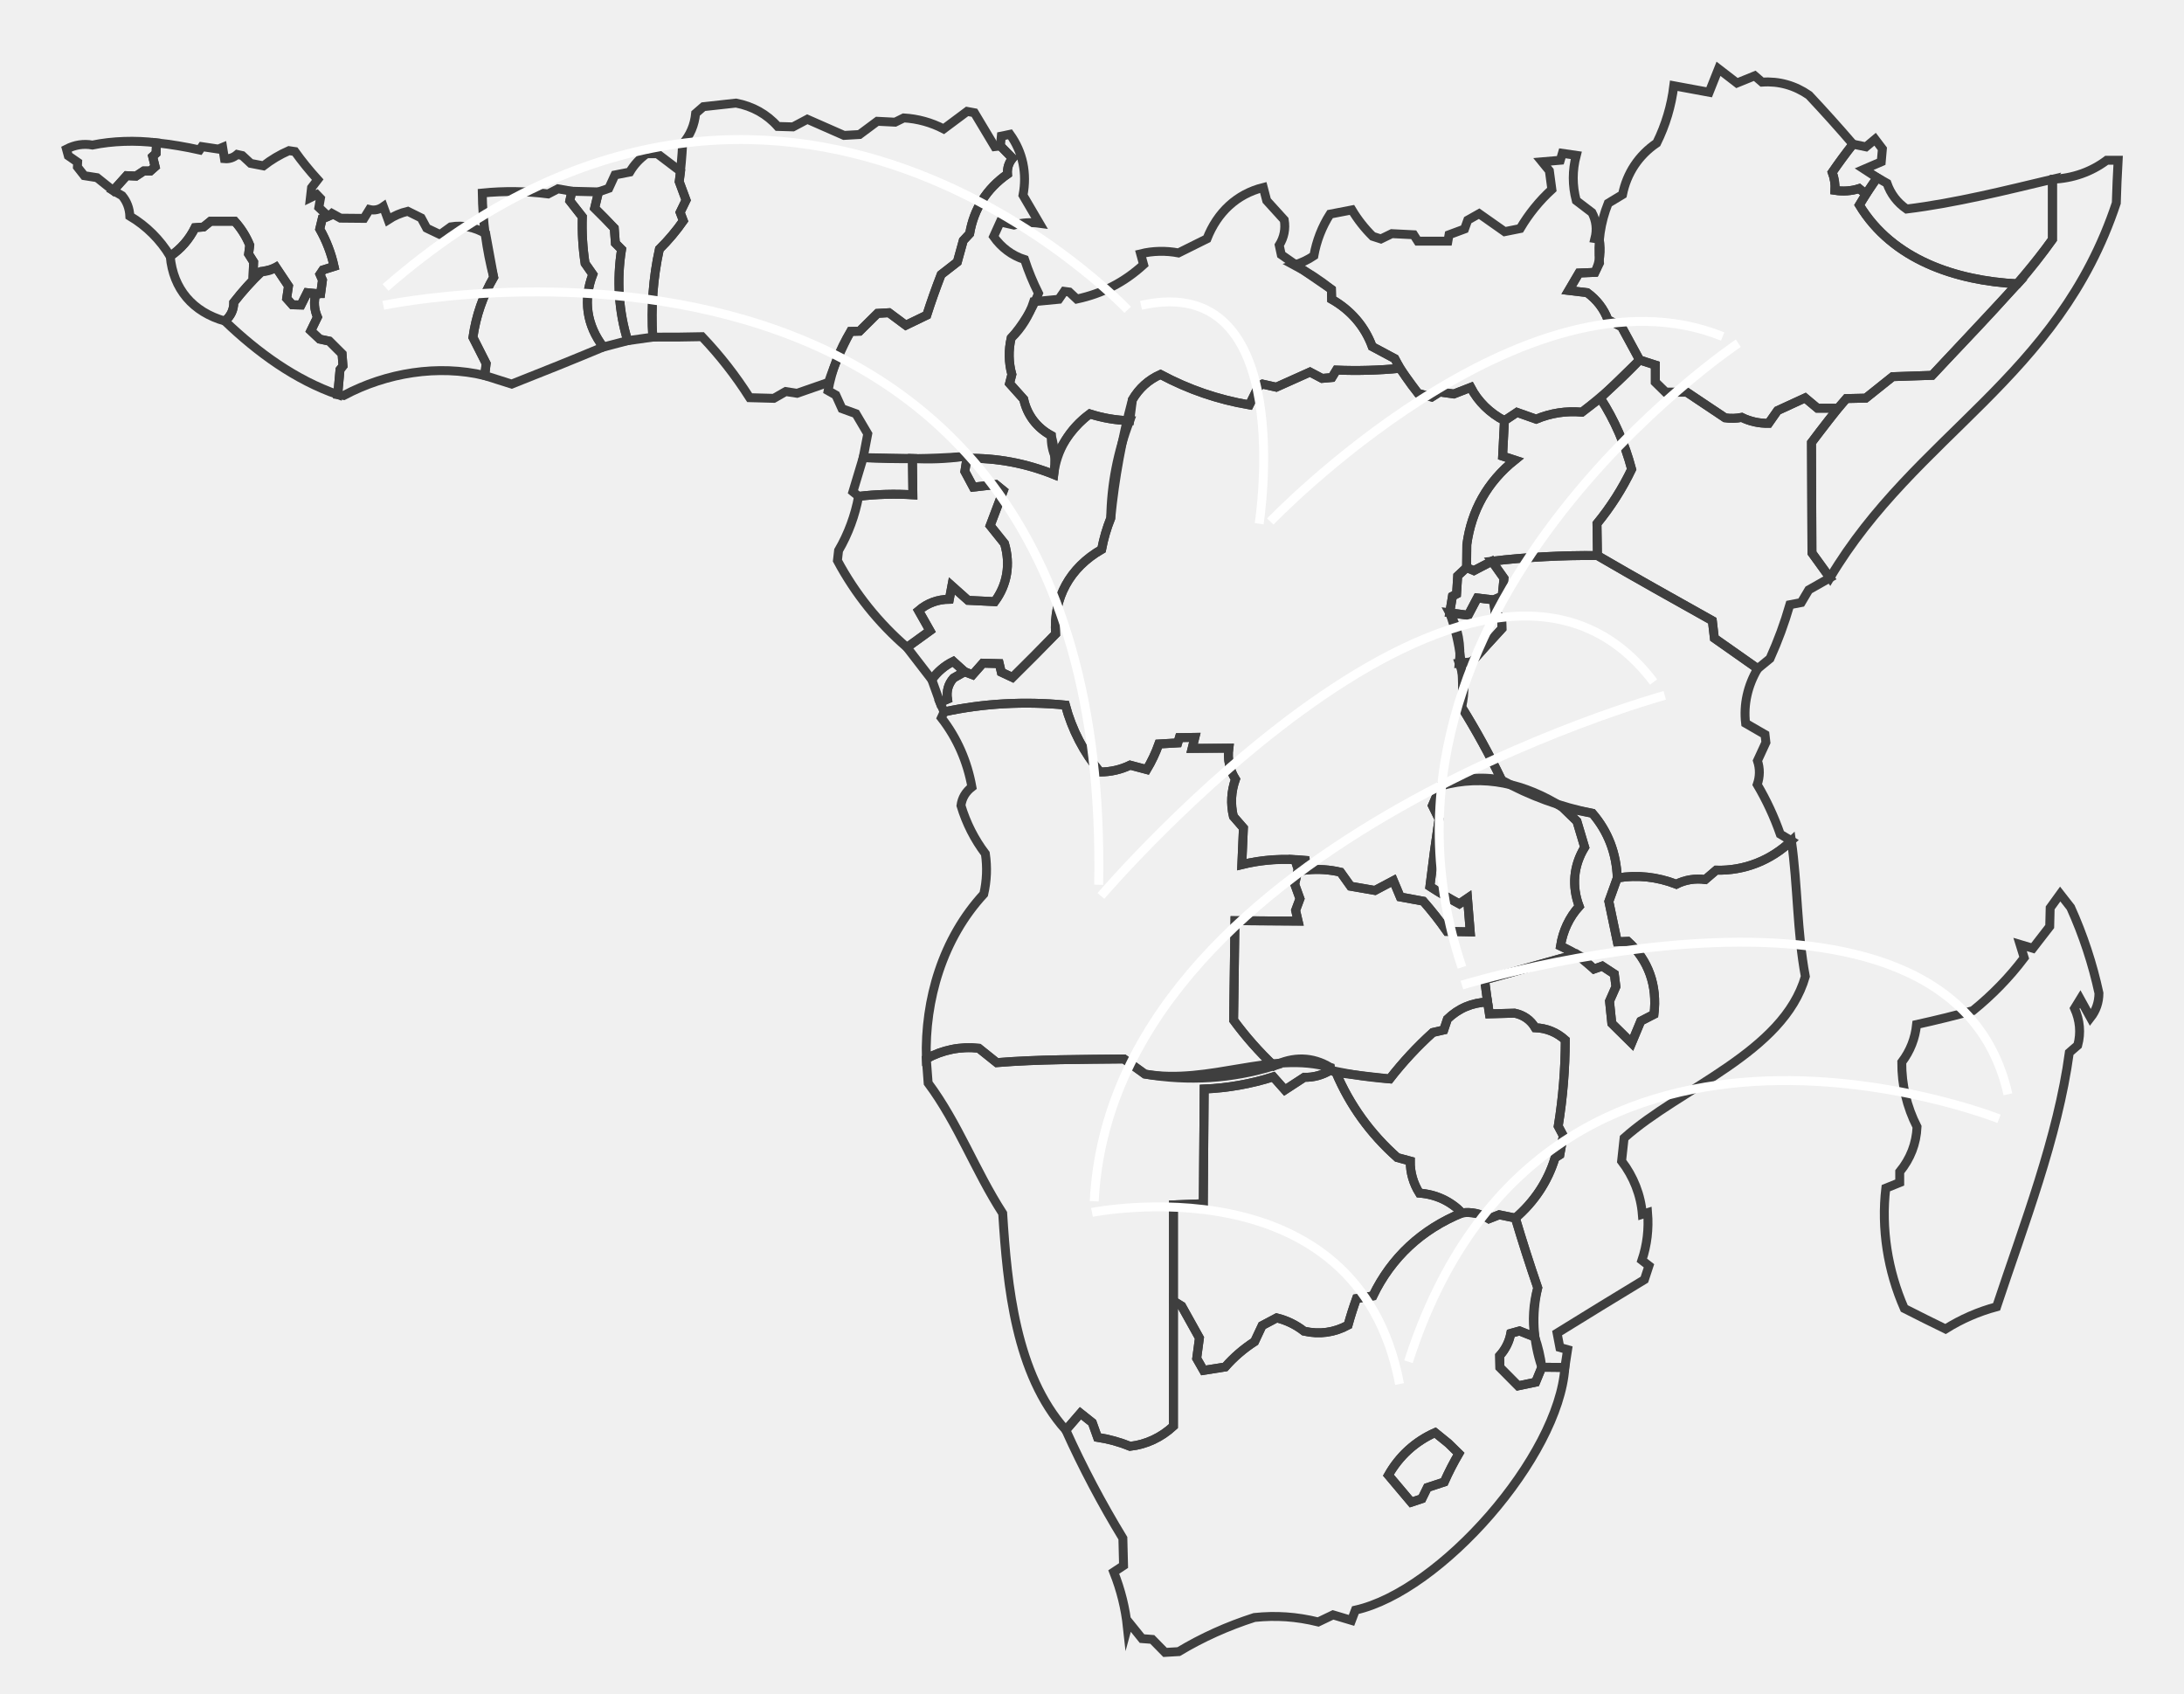
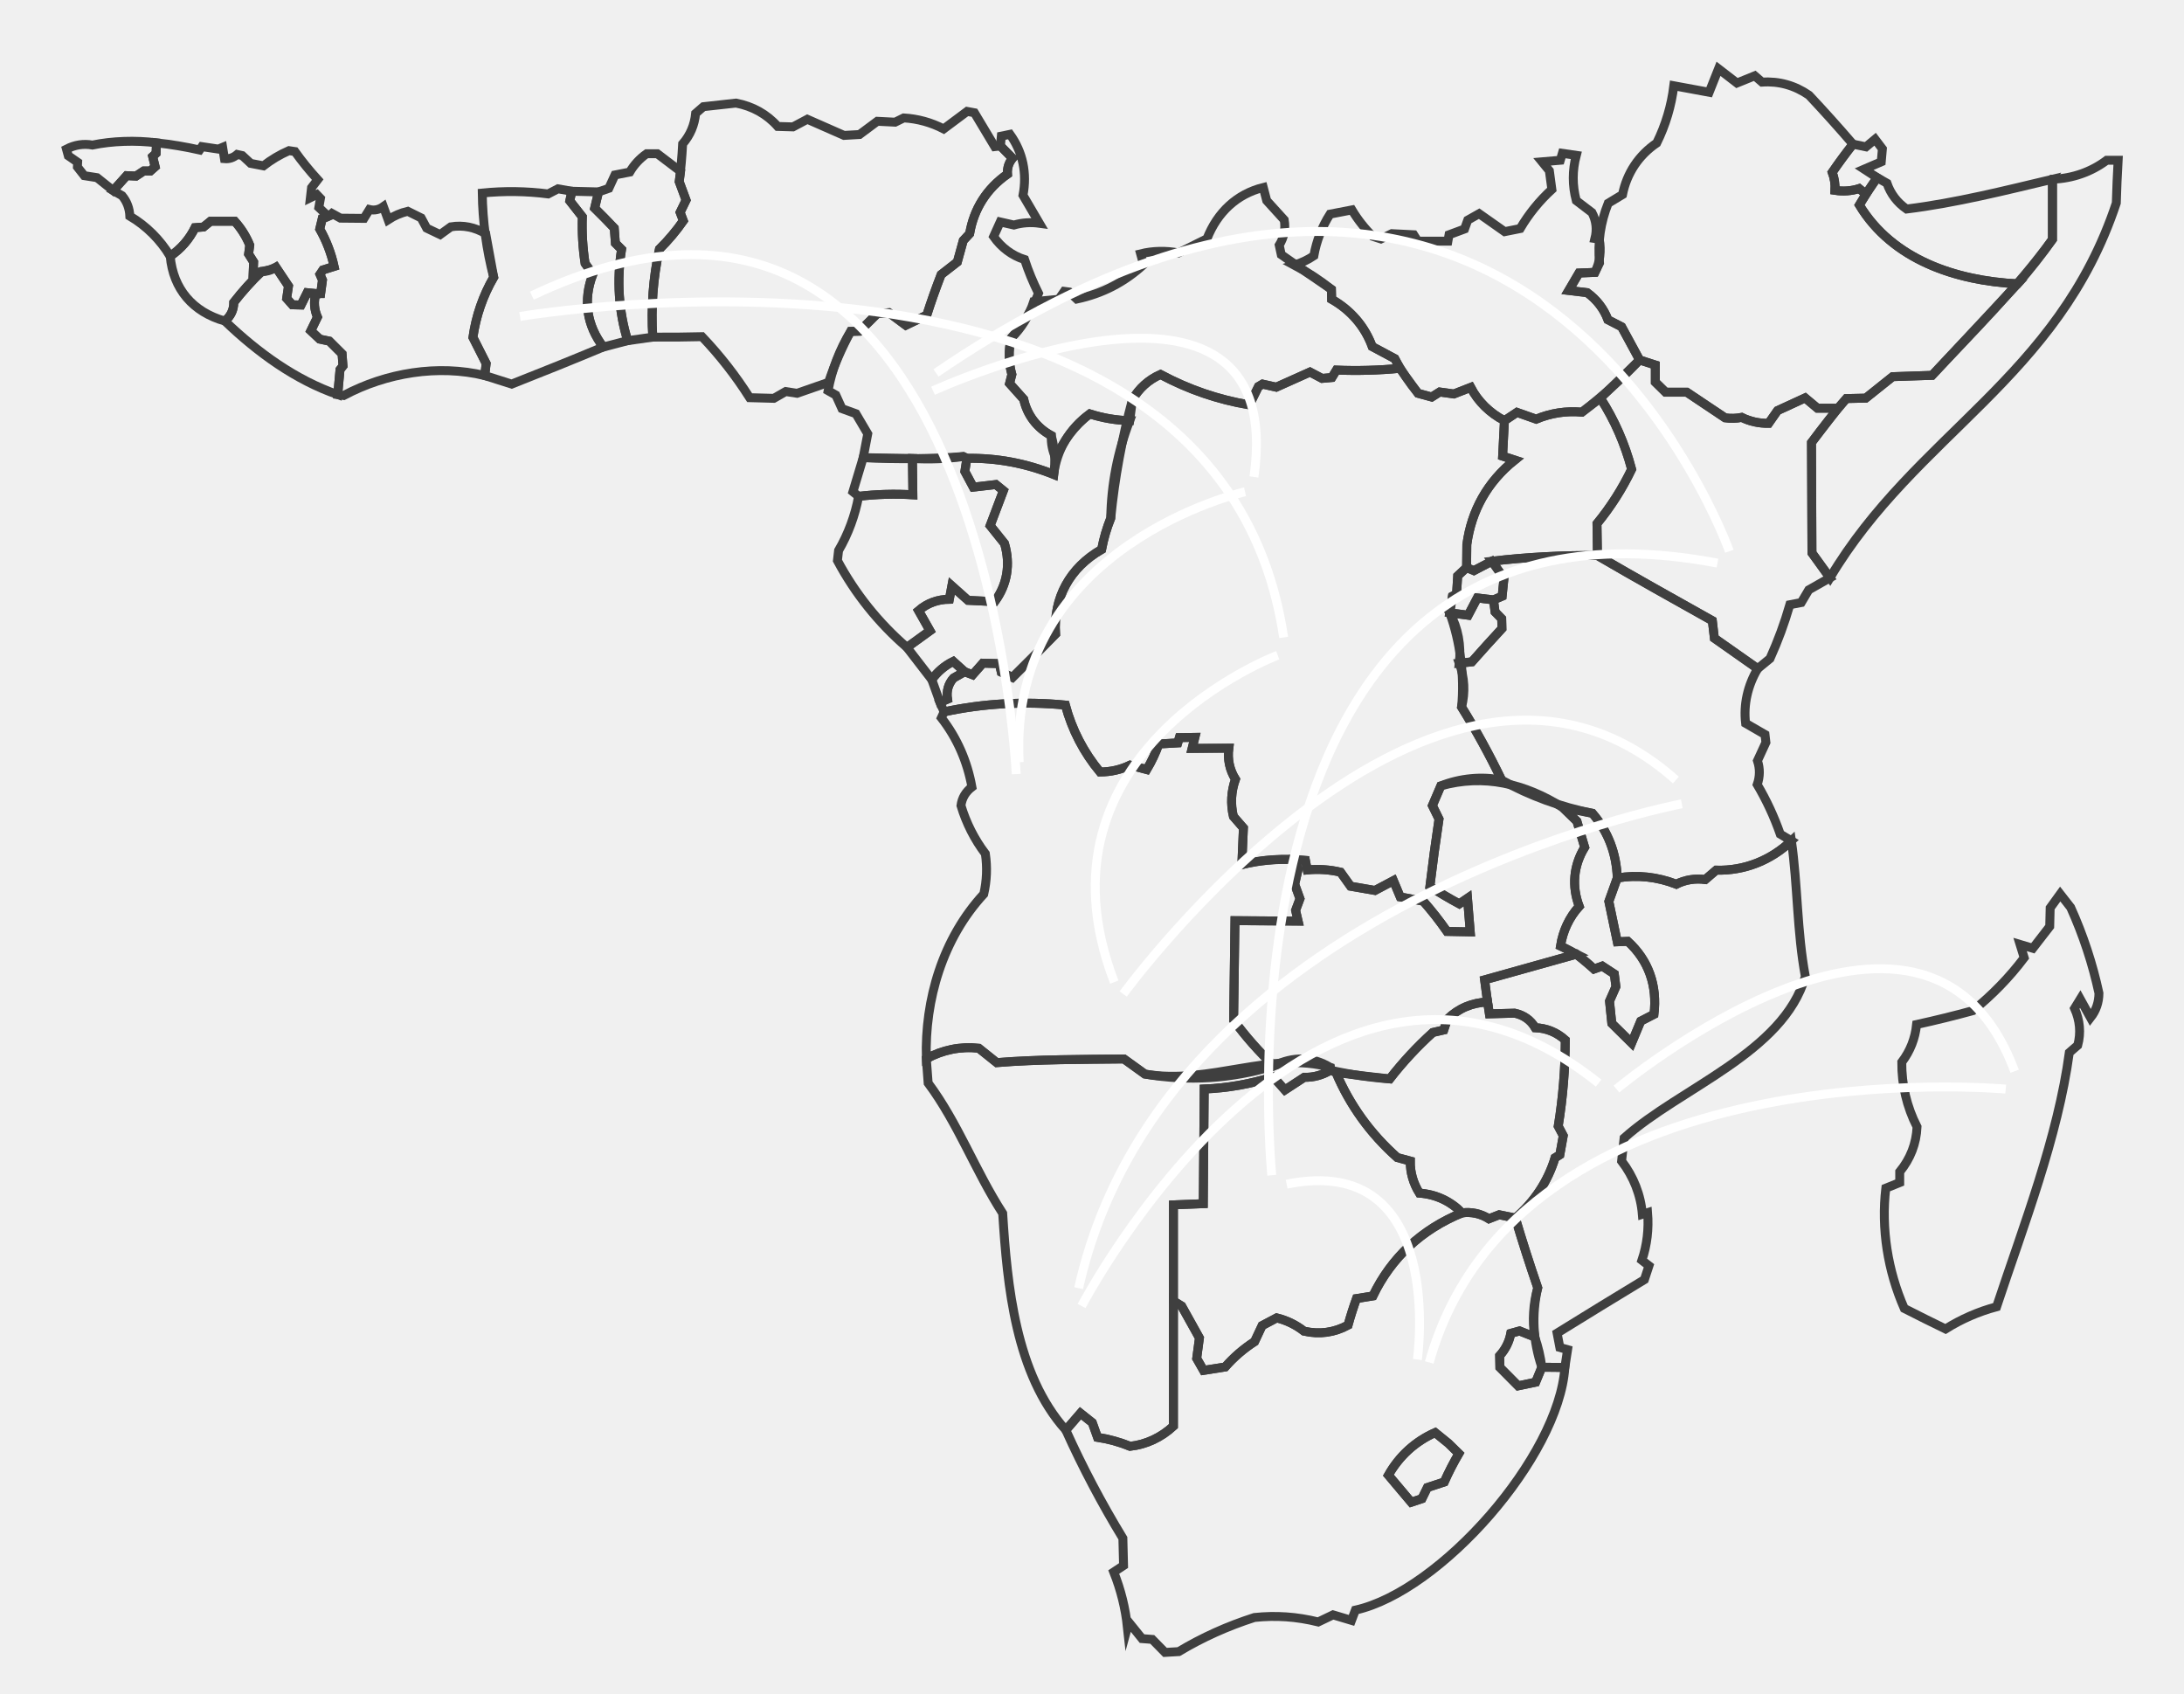
- <svg xmlns="http://www.w3.org/2000/svg" version="1.1" x="0px" y="0px" width="245px" height="190px" viewBox="0 0 245 190" enable-background="new 0 0 245 190" xml:space="preserve">
-   <g id="Layer_1">
+ <svg xmlns="http://www.w3.org/2000/svg" version="1.1" id="Layer_1" x="0px" y="0px" viewBox="0 0 245 190" enable-background="new 0 0 245 190" xml:space="preserve">
+   <g id="Layer_1_1_">
    <path fill="none" stroke="#3F3F3F" stroke-miterlimit="10" d="M145.266,96.437l0.358,1.074l-0.384,1.675l0.588,1.628l-0.486,1.305   l0.281,1.206l-7.084-0.05l-0.153,11.164c1.354,1.844,2.863,3.551,4.526,5.12c-4.734,1.453-9.567,1.758-14.474,0.926l-2.353-1.696   c-4.742,0.053-9.63,0.037-14.269,0.411l-2.02-1.616c-2.048-0.226-4.051,0.18-5.882,1.18c-0.187-6.635,1.83-13.477,6.444-18.475   c0.342-1.498,0.402-3.01,0.179-4.525c-1.219-1.607-2.148-3.443-2.736-5.399c0.107-0.84,0.516-1.535,1.227-2.083   c-0.515-2.873-1.668-5.505-3.427-7.761l0.307-0.666c4.37-0.955,9.031-1.209,13.604-0.764c0.742,2.766,2.056,5.303,3.887,7.506   c1.182-0.002,2.32-0.258,3.376-0.767l1.867,0.495c0.544-0.908,0.998-1.869,1.355-2.868l2.123-0.123l0.179-0.593l1.739-0.025   l-0.307,1.235l4.117-0.025c-0.16,1.254,0.08,2.42,0.742,3.488c-0.484,1.367-0.561,2.756-0.23,4.168l1.125,1.293l-0.179,4.112   C141.218,96.518,143.287,96.326,145.266,96.437z M105.45,78.794l-0.921-2.56c0.635-0.877,1.442-1.566,2.404-2.041l1.279,1.156   l-1.253,0.713c-0.584,0.669-0.806,1.457-0.665,2.363L105.45,78.794z" />
    <path fill="none" stroke="#3F3F3F" stroke-miterlimit="10" d="M163.703,74.39c0.222-1.989-0.132-3.939-1.074-5.648l2.071,0.27   l1.023-1.938l1.816,0.221l0.179,1.349l0.742,0.761l0.026,1.105c-1.135,1.228-2.259,2.472-3.376,3.734L163.703,74.39z" />
    <path fill="none" stroke="#3F3F3F" stroke-miterlimit="10" d="M73.228,37.817l-2.813,0.394c-1.017-3.256-1.239-6.798-0.69-10.238   l-0.69-0.695l-0.128-1.69c-0.719-0.761-1.452-1.508-2.199-2.241l0.435-1.821l1.151-0.4l0.69-1.5l1.662-0.325   c0.481-0.82,1.112-1.505,1.892-2.054h1.202l2.608,1.979l-0.153,1.15l0.767,2.072l-0.665,1.371l0.358,0.946   c-0.798,1.142-1.695,2.205-2.685,3.181C73.265,31.134,73.017,34.503,73.228,37.817z" />
    <path fill="none" stroke="#3F3F3F" stroke-miterlimit="10" d="M164.01,136.053c-4.519,1.842-7.928,5.009-9.999,9.317l-1.841,0.297   c-0.354,0.98-0.67,1.972-0.946,2.977c-1.552,0.843-3.201,1.066-4.935,0.679c-0.919-0.715-1.939-1.213-3.069-1.493l-1.637,0.868   l-0.844,1.796c-1.231,0.794-2.331,1.743-3.299,2.844l-2.429,0.384l-0.767-1.344l0.307-2.294l-1.995-3.581l-0.921-0.567v-10.782   l3.35-0.132l0.102-12.862c2.628-0.106,5.232-0.567,7.748-1.366l1.304,1.469l2.174-1.418c1.039,0.03,2.038-0.247,2.941-0.798   l0.614,0.257c1.555,3.67,3.863,6.87,6.879,9.543l1.458,0.392c-0.019,1.277,0.335,2.496,1.023,3.596   C161.096,133.981,162.69,134.721,164.01,136.053z" />
    <path fill="none" stroke="#3F3F3F" stroke-miterlimit="10" d="M115.96,33.843l2.813-0.272l0.614-0.89l0.563,0.074l0.844,0.791   c2.896-0.622,5.319-1.88,7.493-3.861l-0.332-1.215c1.358-0.338,2.839-0.367,4.245-0.099l3.197-1.589   c1.16-2.961,3.341-5.011,6.316-5.754l0.384,1.473l1.969,2.168c0.169,1.012-0.019,1.957-0.563,2.834l0.23,1.067   c1.858,1.312,3.733,2.608,5.626,3.889l0.026,1.113c2.144,1.219,3.719,3.037,4.552,5.306l2.532,1.355l0.563,1.083   c-2.323,0.227-4.78,0.294-7.109,0.197l-0.511,0.836l-1.1,0.098l-1.355-0.713l-3.785,1.697l-1.534-0.344l-0.46,0.27l-1.023,2.064   c-3.556-0.612-6.783-1.718-9.973-3.417c-1.348,0.608-2.396,1.551-3.145,2.827l-0.307,2.358c-1.527-0.042-3.019-0.296-4.475-0.761   c-1.704,1.315-2.976,2.983-3.81,4.982c-0.377-0.804-0.548-1.655-0.511-2.551c-1.615-0.87-2.708-2.301-3.094-4.076l-1.585-1.77   l0.256-1.008c-0.369-1.341-0.391-2.719-0.077-4.088C114.569,36.85,115.465,35.387,115.96,33.843z" />
    <path fill="none" stroke="#3F3F3F" stroke-miterlimit="10" d="M54.382,42.127c-5.244-1.258-11.02-0.324-15.829,2.238l-0.665-0.098   l0.256-2.803l0.332-0.418l-0.102-1.354l-1.432-1.429l-1.074-0.222l-0.997-0.937l0.742-1.53c-0.374-0.874-0.433-1.755-0.179-2.644   h0.537l0.205-1.509l-0.281-0.644l0.332-0.495l1.253-0.396c-0.328-1.478-0.867-2.884-1.611-4.195l0.281-1.169   c0.423-0.088,0.789-0.279,1.1-0.573l0.946,0.523l2.634,0.025l0.614-0.996c0.554,0.133,1.074,0.025,1.56-0.324l0.537,1.47   c0.675-0.442,1.408-0.758,2.199-0.946l1.509,0.747l0.614,1.145l1.509,0.721l1.202-0.87c1.384-0.224,2.695,0.045,3.913,0.771   l0.895,4.887c-1.21,2.093-1.985,4.345-2.327,6.744l1.483,2.931L54.382,42.127z" />
    <path fill="none" stroke="#3F3F3F" stroke-miterlimit="10" d="M108.467,51.41l-0.409-0.196c-3.672,0.272-7.424,0.313-11.226,0.123   l0.511-2.674l-1.33-2.259l-1.56-0.565l-0.69-1.523l-0.869-0.492c0.406-2.311,1.287-4.612,2.532-6.647l0.997-0.025l2.02-1.999   l1.279-0.074l1.892,1.407l2.353-1.135c0.494-1.54,1.021-3.028,1.611-4.55l1.816-1.412l0.665-2.407l0.716-0.77   c0.474-2.787,1.916-5.052,4.245-6.682c-0.046-0.678,0.142-1.271,0.563-1.778l-1.355-1.379l0.102-1.105l0.972-0.201   c1.443,2.015,1.929,4.36,1.458,6.837l1.841,3.14c-0.968-0.135-1.933-0.069-2.864,0.199l-1.534-0.348l-0.742,1.641   c0.881,1.241,2.051,2.122,3.478,2.582c0.427,1.299,0.948,2.564,1.56,3.789c-0.729,1.831-1.809,3.607-3.069,5.012   c-0.314,1.369-0.292,2.747,0.077,4.088l-0.256,1.008l1.585,1.77c0.387,1.775,1.48,3.206,3.094,4.076   c0.403,1.472,0.496,2.872,0.281,4.366C115.069,51.963,111.837,51.358,108.467,51.41z" />
-     <path fill="none" stroke="#3F3F3F" stroke-miterlimit="10" d="M168.767,47.189l-0.205,3.975l1.355,0.441   c-3.069,2.459-4.854,5.666-5.37,9.486l-0.026,2.574l-0.997,0.932l-0.128,2.035l-0.46,0.245l-0.307,1.864   c1.187,3.25,1.674,7.086,1.33,10.57c1.654,2.664,3.086,5.271,4.501,8.2c-2.225-0.451-4.693-0.212-6.828,0.644l-0.946,2.207   l0.742,1.515c-0.379,2.514-0.72,5.033-1.023,7.557c1.071,0.697,2.172,1.35,3.299,1.955l0.921-0.627l0.307,3.769l-2.608-0.05   c-0.824-1.18-1.71-2.311-2.66-3.392l-2.583-0.476l-0.767-1.828l-2.071,1.101l-2.736-0.476l-1.125-1.576   c-1.232-0.288-2.476-0.372-3.734-0.25l-0.205-1.074c-2.407-0.257-4.824-0.096-7.135,0.474l0.179-4.112l-1.125-1.293   c-0.331-1.412-0.254-2.801,0.23-4.168c-0.662-1.068-0.902-2.234-0.742-3.488l-4.117,0.025l0.307-1.235L132.3,82.74l-0.179,0.593   l-2.123,0.123c-0.358,0.999-0.811,1.96-1.355,2.868l-1.867-0.495c-1.055,0.509-2.194,0.765-3.376,0.767   c-1.831-2.203-3.145-4.739-3.887-7.506c-4.573-0.445-9.235-0.191-13.604,0.764l-0.46-1.059l0.844-0.369   c-0.141-0.906,0.08-1.694,0.665-2.363l1.253-0.713l0.895,0.344l1.151-1.303l1.841,0.049l0.23,0.959l1.253,0.59   c1.633-1.611,3.246-3.235,4.833-4.866c-0.267-4.066,1.589-7.433,5.166-9.492c0.237-1.234,0.559-2.342,1.023-3.505   c0.451-4.525,1.25-8.879,2.429-13.295c0.749-1.277,1.797-2.22,3.145-2.827c3.191,1.7,6.417,2.805,9.973,3.417l1.023-2.064   l0.46-0.27l1.534,0.344l3.785-1.697l1.355,0.713l1.1-0.098l0.511-0.836c2.329,0.097,4.786,0.03,7.109-0.197l2.046,2.804   l1.534,0.418l0.895-0.565l1.585,0.221l1.892-0.737C165.819,45.058,167.128,46.33,168.767,47.189z" />
+     <path fill="none" stroke="#3F3F3F" stroke-miterlimit="10" d="M168.767,47.189l-0.205,3.975l1.355,0.441   c-3.069,2.459-4.854,5.666-5.37,9.486l-0.026,2.574l-0.997,0.932l-0.128,2.035l-0.46,0.245l-0.307,1.864   c1.187,3.25,1.674,7.086,1.33,10.57c1.654,2.664,3.086,5.271,4.501,8.2c-2.225-0.451-4.693-0.212-6.828,0.644l-0.946,2.207   l0.742,1.515c-0.379,2.514-0.72,5.033-1.023,7.557c1.071,0.697,2.172,1.35,3.299,1.955l0.921-0.627l0.307,3.769l-2.608-0.05   c-0.824-1.18-1.71-2.311-2.66-3.392l-2.583-0.476l-0.767-1.828l-2.071,1.101l-2.736-0.476l-1.125-1.576   c-1.232-0.288-2.476-0.372-3.734-0.25l-0.205-1.074c-2.407-0.257-4.824-0.096-7.135,0.474l0.179-4.112l-1.125-1.293   c-0.331-1.412-0.254-2.801,0.23-4.168c-0.662-1.068-0.902-2.234-0.742-3.488l-4.117,0.025l0.307-1.235l-1.74,0.027l-0.179,0.593   l-2.123,0.123c-0.358,0.999-0.811,1.96-1.355,2.868l-1.867-0.495c-1.055,0.509-2.194,0.765-3.376,0.767   c-1.831-2.203-3.145-4.739-3.887-7.506c-4.573-0.445-9.235-0.191-13.604,0.764l-0.46-1.059l0.844-0.369   c-0.141-0.906,0.08-1.694,0.665-2.363l1.253-0.713l0.895,0.344l1.151-1.303l1.841,0.049l0.23,0.959l1.253,0.59   c1.633-1.611,3.246-3.235,4.833-4.866c-0.267-4.066,1.589-7.433,5.166-9.492c0.237-1.234,0.559-2.342,1.023-3.505   c0.451-4.525,1.25-8.879,2.429-13.295c0.749-1.277,1.797-2.22,3.145-2.827c3.191,1.7,6.417,2.805,9.973,3.417l1.023-2.064   l0.46-0.27l1.534,0.344l3.785-1.697l1.355,0.713l1.1-0.098l0.511-0.836c2.329,0.097,4.786,0.03,7.109-0.197l2.046,2.804   l1.534,0.418l0.895-0.565l1.585,0.221l1.892-0.737C165.819,45.058,167.128,46.33,168.767,47.189z" />
    <path fill="none" stroke="#3F3F3F" stroke-miterlimit="10" d="M108.211,75.349l-1.279-1.156c-0.962,0.475-1.769,1.164-2.404,2.041   l-2.787-3.614l2.583-1.866l-1.279-2.258c0.98-0.844,2.143-1.263,3.452-1.276l0.281-1.496l1.816,1.619l2.992,0.147   c1.414-1.914,1.782-4.197,1.1-6.521l-1.611-2.01l1.483-3.921l-0.844-0.686l-2.532,0.294l-0.946-1.765l0.23-1.471   c3.37-0.052,6.602,0.554,9.743,1.815c0.324-2.746,1.771-5.157,4.04-6.796c1.456,0.465,2.948,0.719,4.475,0.761   c-1.342,3.47-2.069,7.168-2.123,10.937c-0.464,1.163-0.786,2.271-1.023,3.505c-3.577,2.058-5.432,5.426-5.166,9.492   c-1.587,1.631-3.2,3.255-4.833,4.866l-1.253-0.59l-0.23-0.959l-1.841-0.049l-1.151,1.303L108.211,75.349z" />
    <path fill="none" stroke="#3F3F3F" stroke-miterlimit="10" d="M210.347,15.618l0.818,1.08l-0.128,1.454l-1.918,0.826l1.458,0.951   l-1.253,1.849l-0.767-0.624c-0.872,0.277-1.795,0.342-2.711,0.2c0.038-0.696-0.064-1.371-0.307-2.025   c0.741-1.078,1.517-2.131,2.327-3.158l1.458,0.301L210.347,15.618z" />
    <path fill="none" stroke="#3F3F3F" stroke-miterlimit="10" d="M207.867,16.17c-0.81,1.027-1.586,2.08-2.327,3.158   c0.243,0.653,0.345,1.328,0.307,2.025c0.916,0.142,1.839,0.077,2.711-0.2l0.767,0.624l-0.742,1.222   c3.702,6.121,10.81,8.493,17.747,8.841l-9.59,10.262l-4.424,0.148l-3.018,2.409l-2.174,0.049l-0.946,1.081h-2.301l-1.381-1.155   l-3.094,1.425l-0.997,1.424c-1.052,0.021-2.095-0.203-3.018-0.663c-0.618,0.122-1.24,0.138-1.867,0.049l-4.296-2.874h-2.378   l-1.151-1.131v-1.919l-1.764-0.566l-2.02-3.721l-1.534-0.79c-0.464-1.236-1.25-2.253-2.327-3.039l-2.071-0.247l1.151-1.955   l1.79-0.074l0.511-1.041c-0.217-2.31,0.109-4.55,0.972-6.712l1.611-0.973c0.477-2.395,1.814-4.41,3.836-5.782   c1.003-2.035,1.644-4.179,1.918-6.427l3.964,0.733l1.048-2.634l2.071,1.596l1.995-0.81l0.818,0.709   c1.909-0.132,3.675,0.367,5.268,1.467C204.625,12.484,206.236,14.276,207.867,16.17z" />
    <path fill="none" stroke="#3F3F3F" stroke-miterlimit="10" d="M101.742,72.621c-3.186-2.751-5.818-6.036-7.8-9.74l0.128-1.127   c1.083-1.853,1.852-3.936,2.25-6.078c2.001-0.239,4.064-0.296,6.086-0.172l-0.051-4.07c1.95,0.108,3.765,0.039,5.703-0.221   l0.409,0.196l-0.23,1.471l0.946,1.765l2.532-0.294l0.844,0.686l-1.483,3.921l1.611,2.01c0.682,2.325,0.315,4.608-1.1,6.521   l-2.992-0.147l-1.816-1.619l-0.281,1.496c-1.309,0.012-2.472,0.431-3.452,1.276l1.279,2.258L101.742,72.621z" />
    <path fill="none" stroke="#3F3F3F" stroke-miterlimit="10" d="M67.679,38.926c-3.45,1.438-6.829,2.805-10.28,4.16l-3.018-0.959   l0.153-1.353l-1.483-2.931c0.342-2.4,1.117-4.651,2.327-6.744c-0.804-3.082-1.24-6.288-1.279-9.445   c2.451-0.249,4.966-0.216,7.39,0.1l1.1-0.574l1.56,0.275l-0.23,1.073l1.406,1.794c-0.058,1.748,0.044,3.487,0.307,5.217   l0.869,1.239C65.394,33.644,65.808,36.482,67.679,38.926z" />
-     <path fill="none" stroke="#3F3F3F" stroke-miterlimit="10" d="M35.432,32.929l-0.972-0.099l-0.69,1.384l-0.972-0.025l-0.639-0.717   l0.205-1.385l-1.406-2.105c-0.815,0.367-1.658,0.586-2.557,0.669l0.051-1.264l-0.563-0.893l0.128-0.993   c-0.406-0.994-0.968-1.889-1.688-2.685h-2.711l-0.793,0.647l-0.946,0.075c-0.659,1.32-1.555,2.354-2.787,3.204   c-1.139-1.876-2.661-3.389-4.526-4.498c-0.038-0.874-0.328-1.638-0.869-2.293l-0.997-0.574l1.509-1.674l1.048,0.05l0.869-0.575   h0.742l0.537-0.476l-0.281-1.152l0.384-0.351l0.051-1.179c1.633,0.177,3.275,0.451,4.833,0.803l0.256-0.376l1.841,0.276   l0.486-0.201l0.205,1.279c0.532,0.048,1.009-0.11,1.432-0.476l0.563,0.125l0.946,0.877l1.432,0.275   c0.887-0.691,1.831-1.251,2.864-1.704l0.665,0.1c0.8,1.112,1.615,2.118,2.557,3.155l-0.69,0.9l-0.128,1.123l0.716-0.349   l0.409,0.424l-0.179,1.022l1.048,0.996l-0.665,0.249l-0.281,1.169c0.744,1.312,1.283,2.718,1.611,4.195l-1.253,0.396l-0.332,0.495   l0.281,0.644l-0.205,1.509H35.432z" />
+     <path fill="none" stroke="#3F3F3F" stroke-miterlimit="10" d="M35.432,32.929L34.46,32.83l-0.69,1.384l-0.972-0.025l-0.639-0.717   l0.205-1.385l-1.406-2.105c-0.815,0.367-1.658,0.586-2.557,0.669l0.051-1.264l-0.563-0.893l0.128-0.993   c-0.406-0.994-0.968-1.889-1.688-2.685h-2.711l-0.793,0.647l-0.946,0.075c-0.659,1.32-1.555,2.354-2.787,3.204   c-1.139-1.876-2.661-3.389-4.526-4.498c-0.038-0.874-0.328-1.638-0.869-2.293L12.7,21.377l1.509-1.674l1.048,0.05l0.869-0.575   h0.742l0.537-0.476l-0.281-1.152l0.384-0.351l0.051-1.179c1.633,0.177,3.275,0.451,4.833,0.803l0.256-0.376l1.841,0.276   l0.486-0.201l0.205,1.279c0.532,0.048,1.009-0.11,1.432-0.476l0.563,0.125l0.946,0.877l1.432,0.275   c0.887-0.691,1.831-1.251,2.864-1.704l0.665,0.1c0.8,1.112,1.615,2.118,2.557,3.155l-0.69,0.9l-0.128,1.123l0.716-0.349   l0.409,0.424l-0.179,1.022l1.048,0.996l-0.665,0.249l-0.281,1.169c0.744,1.312,1.283,2.718,1.611,4.195l-1.253,0.396l-0.332,0.495   l0.281,0.644l-0.205,1.509h-0.539V32.929z" />
    <path fill="none" stroke="#3F3F3F" stroke-miterlimit="10" d="M12.699,21.378l-1.816-1.449l-1.432-0.225l-0.767-0.976l0.026-0.526   l-1.048-0.727l-0.205-0.752c0.925-0.476,1.905-0.635,2.915-0.452c2.221-0.462,4.851-0.548,7.186-0.251l-0.051,1.179l-0.384,0.351   l0.281,1.152l-0.537,0.476h-0.742l-0.869,0.575l-1.048-0.05L12.699,21.378z" />
    <path fill="none" stroke="#3F3F3F" stroke-miterlimit="10" d="M96.32,55.676l-0.639-0.515l1.151-3.825l5.524,0.098l0.051,4.07   C100.384,55.379,98.321,55.437,96.32,55.676z" />
    <path fill="none" stroke="#3F3F3F" stroke-miterlimit="10" d="M205.284,64.818l-2.378,1.349l-0.844,1.423l-1.279,0.245   c-0.619,2.13-1.312,4.007-2.225,6.04l-1.381,1.131l-4.859-3.416l-0.23-1.964c-4.306-2.416-8.629-4.818-12.888-7.308l-0.051-3.578   c1.543-1.883,2.838-3.915,3.887-6.103c-0.758-2.866-1.922-5.525-3.503-7.977c1.466-1.427,2.932-2.853,4.398-4.28l1.764,0.566v1.919   l1.151,1.131h2.378l4.296,2.874c0.626,0.089,1.249,0.073,1.867-0.049c0.922,0.46,1.966,0.684,3.018,0.663l0.997-1.424l3.094-1.425   l1.381,1.155h2.301l-2.966,3.854l0.051,12.38L205.284,64.818z" />
    <path fill="none" stroke="#3F3F3F" stroke-miterlimit="10" d="M37.887,44.266c-4.73-1.642-8.944-4.689-12.658-8.249   c0.662-0.558,0.995-1.257,0.997-2.099c0.957-1.229,1.997-2.384,3.12-3.464c0.583,0.014,1.12-0.143,1.611-0.471l1.406,2.105   l-0.205,1.385l0.639,0.717l0.972,0.025l0.69-1.384l0.972,0.099c-0.254,0.888-0.195,1.769,0.179,2.644l-0.742,1.53l0.997,0.937   l1.074,0.222l1.432,1.429l0.102,1.354l-0.332,0.418L37.887,44.266z" />
    <path fill="none" stroke="#3F3F3F" stroke-miterlimit="10" d="M162.476,161.902l1.176,1.15c-0.604,1.032-1.15,2.095-1.637,3.187   l-1.892,0.623l-0.614,1.25l-1.202,0.399l-2.557-3.036c1.211-2.142,3.007-3.785,5.242-4.776L162.476,161.902z" />
    <path fill="none" stroke="#3F3F3F" stroke-miterlimit="10" d="M232.288,101.792c1.396,3.083,2.468,6.35,3.171,9.618   c-0.006,1.033-0.321,1.949-0.946,2.748l-1.151-2.087l-0.639,1.043c0.6,1.342,0.732,2.739,0.358,4.136l-0.946,0.82   c-1.287,9.515-5.123,19.362-8.158,28.514c-2.032,0.544-3.943,1.376-5.728,2.493c-1.55-0.753-3.093-1.521-4.629-2.304   c-1.86-4.234-2.604-8.964-2.071-13.491l1.56-0.631v-1.207c1.202-1.471,1.859-3.159,1.944-5.038   c-1.151-2.252-1.731-4.72-1.713-7.259c0.949-1.253,1.503-2.661,1.662-4.224c2.134-0.468,4.258-0.991,6.316-1.555   c2.172-1.758,4.115-3.757,5.754-5.935l-0.46-1.489l1.432,0.429l1.892-2.444l0.051-2.086l1.125-1.555L232.288,101.792z" />
    <path fill="none" stroke="#3F3F3F" stroke-miterlimit="10" d="M181.425,98.485c2.247-0.373,4.477-0.13,6.623,0.701   c0.995-0.504,2.115-0.676,3.248-0.525l1.227-1.05c3.149,0.087,6.127-1.09,8.439-3.293c0.706,4.957,0.623,10.243,1.56,15.216   c-2.458,8.549-14.057,12.499-20.33,18.122l-0.281,2.584c1.341,1.746,2.152,3.807,2.327,5.972l0.588-0.185   c0.152,1.821-0.06,3.627-0.639,5.344l0.793,0.615l-0.511,1.555c-3.221,1.949-6.585,4.01-9.794,5.999l0.307,1.608l0.869,0.246   l-0.307,1.999l-2.583-0.027c-0.991-2.942-1.151-5.877-0.46-8.91c-0.889-2.589-1.725-5.196-2.506-7.819   c2.125-1.826,3.652-4.12,4.45-6.761l0.537-0.34l0.384-2.139l-0.563-1.066c0.522-3.233,0.781-6.38,0.793-9.667   c-0.964-0.865-2.08-1.329-3.376-1.38c-0.513-0.868-1.28-1.412-2.302-1.632l-2.839,0.076c-0.199-1.268-0.378-2.538-0.537-3.812   l10.306-2.884l1.969,1.669l0.921-0.329l1.355,0.886l0.179,1.42l-0.716,1.626l0.256,2.496l2.225,2.198l1.023-2.453l1.483-0.765   c0.39-3.205-0.601-6.063-2.941-8.185l-1.176,0.05l-0.946-4.526L181.425,98.485z" />
    <path fill="none" stroke="#3F3F3F" stroke-miterlimit="10" d="M181.425,98.485l-0.946,2.63l0.946,4.526l1.176-0.05   c2.34,2.122,3.331,4.98,2.941,8.185l-1.483,0.765l-1.023,2.453l-2.225-2.198l-0.256-2.496l0.716-1.626l-0.179-1.42l-1.355-0.886   l-0.921,0.329c-1.09-1.098-2.345-1.959-3.759-2.577c0.265-1.687,0.973-3.212,2.097-4.453c-0.853-2.266-0.644-4.571,0.614-6.627   l-0.869-2.912l-1.585-1.54l3.324,0.646C180.401,93.285,181.331,95.739,181.425,98.485z" />
    <path fill="none" stroke="#3F3F3F" stroke-miterlimit="10" d="M119.565,160.42c-5.644-6.302-6.568-16.18-7.084-24.315   c-3.091-4.793-4.972-10.055-8.362-14.616l-0.205-2.727c1.831-1,3.834-1.406,5.882-1.18l2.02,1.616   c4.639-0.374,9.527-0.358,14.269-0.411l2.353,1.696c7.304,1.239,14.17-2.654,20.79-0.746l0.026,0.309   c-0.903,0.551-1.902,0.828-2.941,0.798l-2.174,1.418l-1.304-1.469c-2.517,0.799-5.12,1.26-7.748,1.366l-0.102,12.862l-3.35,0.132   c0,8.273,0,16.546,0,24.82c-1.378,1.27-3.032,2.055-4.859,2.264c-1.18-0.479-2.4-0.816-3.657-1.008l-0.588-1.646l-1.33-1.057   L119.565,160.42z" />
    <path fill="none" stroke="#3F3F3F" stroke-miterlimit="10" d="M92.945,42.889l-3.529,1.229l-1.279-0.197l-1.33,0.762l-2.711-0.074   c-1.599-2.506-3.308-4.698-5.345-6.842c-1.841,0.046-3.682,0.062-5.524,0.049c-0.211-3.314,0.037-6.683,0.742-9.868   c0.99-0.977,1.887-2.04,2.685-3.181l-0.358-0.946l0.665-1.371l-0.767-2.072c0.183-1.405,0.311-2.818,0.384-4.233   c0.852-0.989,1.331-2.125,1.458-3.421l0.869-0.757l3.657-0.404c1.852,0.352,3.459,1.235,4.68,2.621l1.713,0.05l1.611-0.856   l4.117,1.812l1.739-0.101l1.995-1.484l1.995,0.101l0.972-0.478c1.57,0.092,3.07,0.507,4.475,1.233l2.634-1.964l0.818,0.151   l2.276,3.798l0.639-0.075l1.355,1.379c-0.421,0.507-0.608,1.099-0.563,1.778c-2.329,1.63-3.771,3.895-4.245,6.682l-0.716,0.77   l-0.665,2.407l-1.816,1.412c-0.59,1.522-1.117,3.01-1.611,4.55l-2.353,1.135l-1.892-1.407l-1.279,0.074l-2.02,1.999l-0.997,0.025   C94.433,39.009,93.605,40.915,92.945,42.889z" />
    <path fill="none" stroke="#3F3F3F" stroke-miterlimit="10" d="M167.36,62.955l1.355,1.912l-0.205,2.011l-0.972,0.417l-1.816-0.221   l-1.023,1.938l-2.071-0.27l0.307-1.864l0.46-0.245l0.128-2.035l0.997-0.932l0.818,0.343L167.36,62.955z" />
    <path fill="none" stroke="#3F3F3F" stroke-miterlimit="10" d="M179.405,26.832c0.241,1.292,0.085,2.577-0.486,3.721l-1.79,0.074   l-1.151,1.955l2.071,0.247c1.077,0.785,1.863,1.802,2.327,3.039l1.534,0.79l2.02,3.721c-1.999,2.123-4.163,4.08-6.47,5.852   c-1.774-0.161-3.489,0.103-5.14,0.786l-2.148-0.761l-1.406,0.933c-1.639-0.859-2.948-2.131-3.785-3.734l-1.892,0.737l-1.585-0.221   l-0.895,0.565l-1.534-0.418c-0.994-1.207-1.872-2.514-2.608-3.887l-2.532-1.355c-0.832-2.269-2.408-4.086-4.552-5.306l-0.026-1.113   c-1.305-1.036-2.695-1.944-4.168-2.724c0.784-0.237,1.517-0.584,2.199-1.041c0.297-1.676,0.905-3.247,1.816-4.673l2.455-0.473   c0.644,1.078,1.428,2.075,2.327,2.961l0.921,0.298l1.227-0.596l2.455,0.124l0.46,0.721h3.376l0.128-0.721l1.739-0.646l0.358-0.995   l1.279-0.722l2.864,2.016l1.739-0.348c0.966-1.64,2.151-3.102,3.555-4.386l-0.281-2.1l-0.818-1.002l2.046-0.175l0.23-0.777   l1.56,0.226c-0.449,1.693-0.449,3.385,0,5.076l1.764,1.346c0.477,0.918,0.588,1.888,0.332,2.911L179.405,26.832z" />
    <path fill="none" stroke="#3F3F3F" stroke-miterlimit="10" d="M25.229,36.017c-3.602-1.025-5.794-3.58-6.137-7.273   c1.232-0.85,2.128-1.884,2.787-3.204l0.946-0.075l0.793-0.647h2.711c0.72,0.796,1.282,1.691,1.688,2.685l-0.128,0.993l0.563,0.893   L28.4,30.652l0.946-0.198c-1.122,1.08-2.162,2.235-3.12,3.464C26.224,34.759,25.891,35.459,25.229,36.017z" />
    <path fill="none" stroke="#3F3F3F" stroke-miterlimit="10" d="M226.33,31.84c-6.937-0.348-14.045-2.72-17.747-8.841   c0.623-1.05,1.288-2.074,1.995-3.071l1.1,0.625c0.416,1.205,1.152,2.164,2.199,2.895c5.542-0.685,11.028-2.072,16.392-3.345   l-0.026,0.05c0,2.234,0,4.469,0,6.703C229.023,28.583,227.718,30.245,226.33,31.84z" />
    <path fill="none" stroke="#3F3F3F" stroke-miterlimit="10" d="M205.284,64.818l-2.02-2.794l-0.051-12.38   c1.242-1.693,2.548-3.341,3.913-4.935l2.174-0.049l3.018-2.409l4.424-0.148c4.639-4.965,9.497-9.743,13.502-15.246   c0-2.234,0-4.469,0-6.703l0.026-0.05c2.219-0.087,4.326-0.817,6.061-2.127h1.279c-0.092,1.592-0.16,3.19-0.205,4.799   C230.847,42.529,214.896,48.672,205.284,64.818z" />
    <path fill="none" stroke="#3F3F3F" stroke-miterlimit="10" d="M172.96,153.364l-0.69,1.677l-1.969,0.413l-2.046-2.063l-0.026-1.315   c0.656-0.726,1.073-1.563,1.253-2.51l0.972-0.272l1.713,0.68C172.553,151.077,172.817,152.204,172.96,153.364z" />
    <path fill="none" stroke="#3F3F3F" stroke-miterlimit="10" d="M70.415,38.212l-2.736,0.715c-1.871-2.445-2.286-5.282-1.176-8.151   l-0.869-1.239c-0.262-1.73-0.365-3.469-0.307-5.217l-1.406-1.794l0.23-1.073l2.992,0.075l-0.435,1.821   c0.747,0.733,1.48,1.48,2.199,2.241l0.128,1.69l0.69,0.695C69.177,31.414,69.399,34.955,70.415,38.212z" />
    <path fill="none" stroke="#3F3F3F" stroke-miterlimit="10" d="M179.2,62.317c4.259,2.49,8.582,4.892,12.888,7.308l0.23,1.964   l4.859,3.416c-1.117,1.887-1.608,4.006-1.355,6.131l2.174,1.258l0.102,0.889l-0.946,2.051c0.292,0.883,0.283,1.774-0.026,2.673   c1.043,1.767,1.905,3.624,2.583,5.563l1.253,0.747c-2.311,2.203-5.29,3.381-8.439,3.293l-1.227,1.05   c-1.133-0.151-2.253,0.022-3.248,0.525c-2.146-0.831-4.376-1.073-6.623-0.701c-0.094-2.746-1.024-5.201-2.787-7.253   c-3.557-0.703-7.004-1.963-10.178-3.721c-1.414-2.929-2.847-5.536-4.501-8.2c0.422-1.639,0.327-3.306-0.256-4.922l1.406-0.147   c1.116-1.262,2.24-2.505,3.376-3.734l-0.026-1.105l-0.742-0.761l-0.179-1.349l0.972-0.417l0.205-2.011l-1.355-1.912   C171.189,62.497,175.266,62.279,179.2,62.317z" />
    <path fill="none" stroke="#3F3F3F" stroke-miterlimit="10" d="M167.36,62.955l-2.02,1.054l-0.818-0.343l0.026-2.574   c0.516-3.82,2.302-7.027,5.37-9.486l-1.355-0.441l0.205-3.975l1.406-0.933l2.148,0.761c1.651-0.683,3.366-0.947,5.14-0.786   l2.071-1.572c1.581,2.452,2.745,5.111,3.503,7.977c-1.049,2.188-2.344,4.22-3.887,6.103l0.051,3.578   C175.266,62.279,171.189,62.497,167.36,62.955z" />
    <path fill="none" stroke="#3F3F3F" stroke-miterlimit="10" d="M119.565,160.42l1.637-1.893l1.33,1.057l0.588,1.646   c1.257,0.192,2.477,0.529,3.657,1.008c1.827-0.209,3.481-0.994,4.859-2.264v-14.038l0.921,0.567l1.995,3.581l-0.307,2.294   l0.767,1.344l2.429-0.384c0.968-1.102,2.068-2.05,3.299-2.844l0.844-1.796l1.637-0.868c1.13,0.279,2.15,0.778,3.069,1.493   c1.735,0.387,3.384,0.164,4.935-0.679c0.276-1.004,0.592-1.997,0.946-2.977l1.841-0.297c2.071-4.308,5.48-7.475,9.999-9.317   c1.077-0.138,2.082,0.083,3.018,0.662l1.151-0.45l1.816,0.371c0.781,2.624,1.617,5.23,2.506,7.819   c-0.504,1.799-0.627,3.714-0.332,5.521l-1.713-0.68l-0.972,0.272c-0.18,0.947-0.597,1.784-1.253,2.51l0.026,1.315l2.046,2.063   l1.969-0.413l0.69-1.677l2.583,0.027c-0.68,10.029-13.948,25.101-23.501,27.221l-0.435,1.15l-2.071-0.62l-1.662,0.797   c-2.448-0.602-4.722-0.756-7.16-0.502c-3.024,0.972-5.838,2.238-8.49,3.828l-1.534,0.09l-1.432-1.46l-1.151-0.089l-1.483-1.838   l-0.153,0.562c-0.231-2.139-0.724-4.143-1.534-6.192l1.1-0.727l-0.077-3.065C123.583,168.641,121.448,164.591,119.565,160.42z    M162.476,161.902l-1.483-1.203c-2.235,0.99-4.032,2.634-5.242,4.776l2.557,3.036l1.202-0.399l0.614-1.25l1.892-0.623   c0.487-1.092,1.033-2.155,1.637-3.187L162.476,161.902z" />
    <path fill="none" stroke="#3F3F3F" stroke-miterlimit="10" d="M175.313,90.587l1.585,1.54l0.869,2.912   c-1.258,2.057-1.467,4.361-0.614,6.627c-1.124,1.241-1.832,2.767-2.097,4.453l1.79,0.909l-10.306,2.884l0.332,2.488   c-1.745,0.069-3.247,0.704-4.501,1.91l-0.409,1.225l-1.227,0.281c-1.763,1.595-3.375,3.332-4.833,5.208   c-2.178-0.154-4.486-0.494-6.649-0.978l-0.026-0.309c-1.977-1.218-4.191-1.254-6.316-0.18c-1.664-1.569-3.173-3.276-4.526-5.12   l0.153-11.164l7.084,0.05l-0.281-1.206l0.486-1.305l-0.588-1.628l0.384-1.675l-0.358-1.074l1.176,0.075l0.205,1.074   c1.257-0.122,2.502-0.038,3.734,0.25l1.125,1.576l2.736,0.476l2.071-1.101l0.767,1.828l2.583,0.476   c0.949,1.081,1.836,2.212,2.66,3.392l2.608,0.05l-0.307-3.769l-0.921,0.627c-1.127-0.605-2.228-1.258-3.299-1.955   c0.303-2.524,0.644-5.043,1.023-7.557l-0.742-1.515l0.946-2.207C166.442,86.807,171.065,87.892,175.313,90.587z" />
    <path fill="none" stroke="#3F3F3F" stroke-miterlimit="10" d="M169.994,136.635l-1.816-0.371l-1.151,0.45   c-0.935-0.579-1.941-0.799-3.018-0.662c-1.32-1.332-2.914-2.072-4.782-2.217c-0.688-1.1-1.042-2.319-1.023-3.596l-1.458-0.392   c-3.016-2.673-5.324-5.873-6.879-9.543c2.034,0.27,4.06,0.512,6.035,0.721c1.458-1.876,3.07-3.613,4.833-5.208l1.227-0.281   l0.409-1.225c1.254-1.206,2.756-1.841,4.501-1.91l0.205,1.324l2.839-0.076c1.021,0.22,1.788,0.764,2.302,1.632   c1.295,0.051,2.412,0.516,3.376,1.38c-0.011,3.288-0.271,6.435-0.793,9.667l0.563,1.066l-0.384,2.139l-0.537,0.34   C173.647,132.514,172.119,134.809,169.994,136.635z" />
  </g>
  <g id="flights">
-     <path fill="none" stroke="#FFFFFF" stroke-linejoin="round" stroke-miterlimit="10" d="M142.5,58.5c0,0,28.5-29.75,50.75-20.75" />
-     <path fill="none" stroke="#FFFFFF" stroke-linejoin="round" stroke-miterlimit="10" d="M195,38.5c0,0-44.5,29.75-31,70" />
-     <path fill="none" stroke="#FFFFFF" stroke-linejoin="round" stroke-miterlimit="10" d="M164,110.5c0,0,54.75-16.75,61.25,12.25" />
-     <path fill="none" stroke="#FFFFFF" stroke-linejoin="round" stroke-miterlimit="10" d="M224.25,125.5c0,0-51-20.25-66.25,27.25" />
-     <path fill="none" stroke="#FFFFFF" stroke-linejoin="round" stroke-miterlimit="10" d="M141.25,58.75c0,0,4.5-28.5-13.25-24.5" />
-     <path fill="none" stroke="#FFFFFF" stroke-linejoin="round" stroke-miterlimit="10" d="M126.5,34.75c0,0-38.75-41.25-83.25-2.5" />
-     <path fill="none" stroke="#FFFFFF" stroke-linejoin="round" stroke-miterlimit="10" d="M43,34.25c0,0,81.75-17.25,80.25,65" />
-     <path fill="none" stroke="#FFFFFF" stroke-linejoin="round" stroke-miterlimit="10" d="M123.5,100.5c0,0,42.5-49.75,62-24" />
-     <path fill="none" stroke="#FFFFFF" stroke-linejoin="round" stroke-miterlimit="10" d="M186.75,78c0,0-62,17-64,56.75" />
-     <path fill="none" stroke="#FFFFFF" stroke-linejoin="round" stroke-miterlimit="10" d="M122.5,136c0,0,29.75-6,34.5,19.25" />
+     <path fill="none" stroke="#FFFFFF" stroke-linejoin="round" stroke-miterlimit="10" d="M159,152.5c0,0,3.333-23.333-14.667-19.667" />
+     <path fill="none" stroke="#FFFFFF" stroke-linejoin="round" stroke-miterlimit="10" d="M142.667,131.833c0,0-8-79.667,50-68.667" />
+     <path fill="none" stroke="#FFFFFF" stroke-linejoin="round" stroke-miterlimit="10" d="M194,61.833c0,0-23-65-89-20" />
+     <path fill="none" stroke="#FFFFFF" stroke-linejoin="round" stroke-miterlimit="10" d="M104.667,43.833c0,0,40-18.333,36,9.667" />
+     <path fill="none" stroke="#FFFFFF" stroke-linejoin="round" stroke-miterlimit="10" d="M139.667,55.167c0,0-26.667,6-25.333,30.333   " />
+     <path fill="none" stroke="#FFFFFF" stroke-linejoin="round" stroke-miterlimit="10" d="M114,86.833c0,0-3.667-77.667-54.333-53.667   " />
+     <path fill="none" stroke="#FFFFFF" stroke-linejoin="round" stroke-miterlimit="10" d="M58.333,35.5c0,0,78.333-13.333,85.667,36" />
+     <path fill="none" stroke="#FFFFFF" stroke-linejoin="round" stroke-miterlimit="10" d="M143.333,73.5   c0,0-28.333,10.667-18.333,36.667" />
+     <path fill="none" stroke="#FFFFFF" stroke-linejoin="round" stroke-miterlimit="10" d="M126,111.5c0,0,35-48,62-24" />
+     <path fill="none" stroke="#FFFFFF" stroke-linejoin="round" stroke-miterlimit="10" d="M188.667,90.167c0,0-58,11-67.667,54.333" />
+     <path fill="none" stroke="#FFFFFF" stroke-linejoin="round" stroke-miterlimit="10" d="M121.333,146.5c0,0,26.333-50.333,58-25" />
+     <path fill="none" stroke="#FFFFFF" stroke-linejoin="round" stroke-miterlimit="10" d="M181.333,122.167c0,0,34.667-29,44.667-2" />
+     <path fill="none" stroke="#FFFFFF" stroke-linejoin="round" stroke-miterlimit="10" d="M225,122.167c0,0-54.667-5-64.667,30.667" />
  </g>
</svg>
